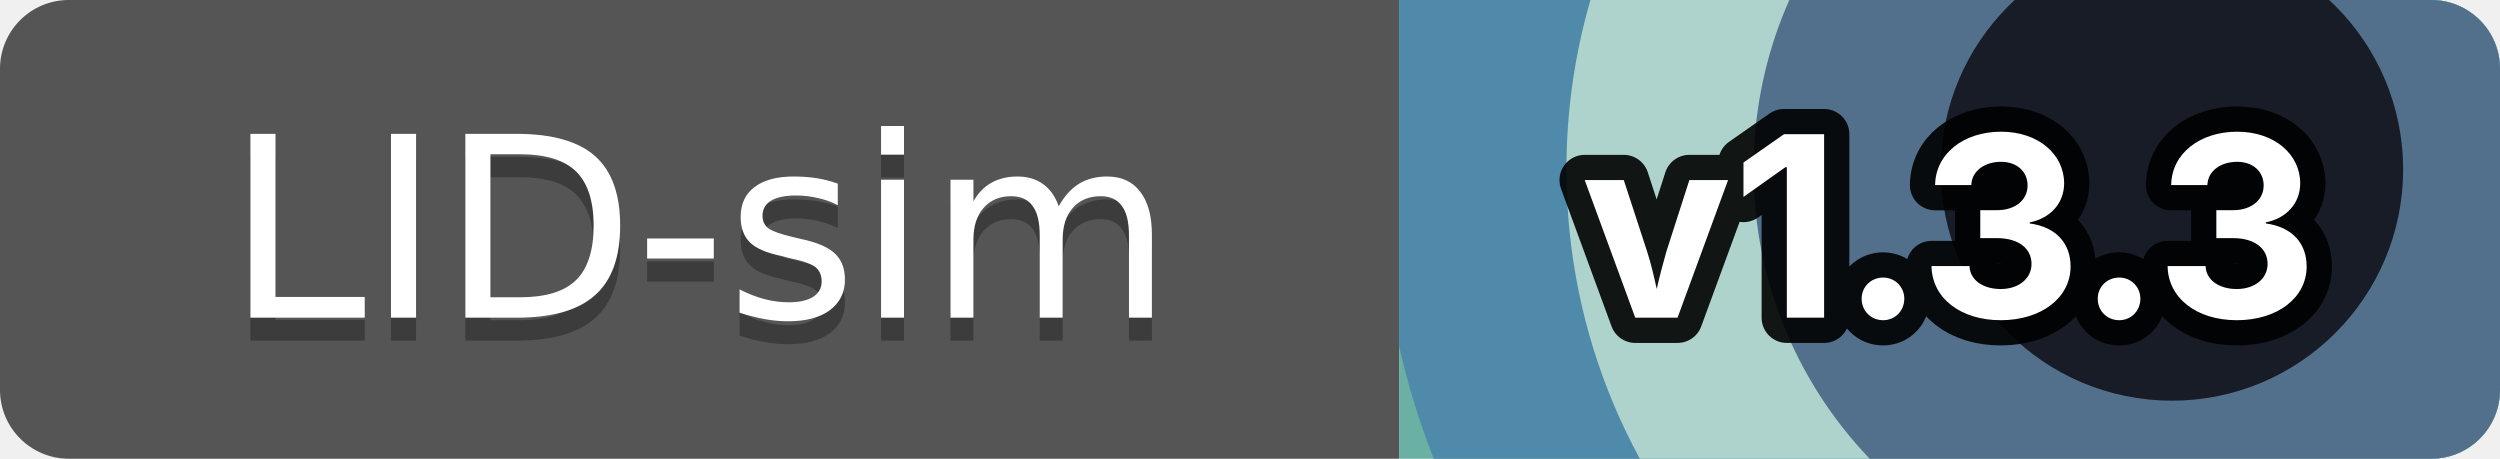
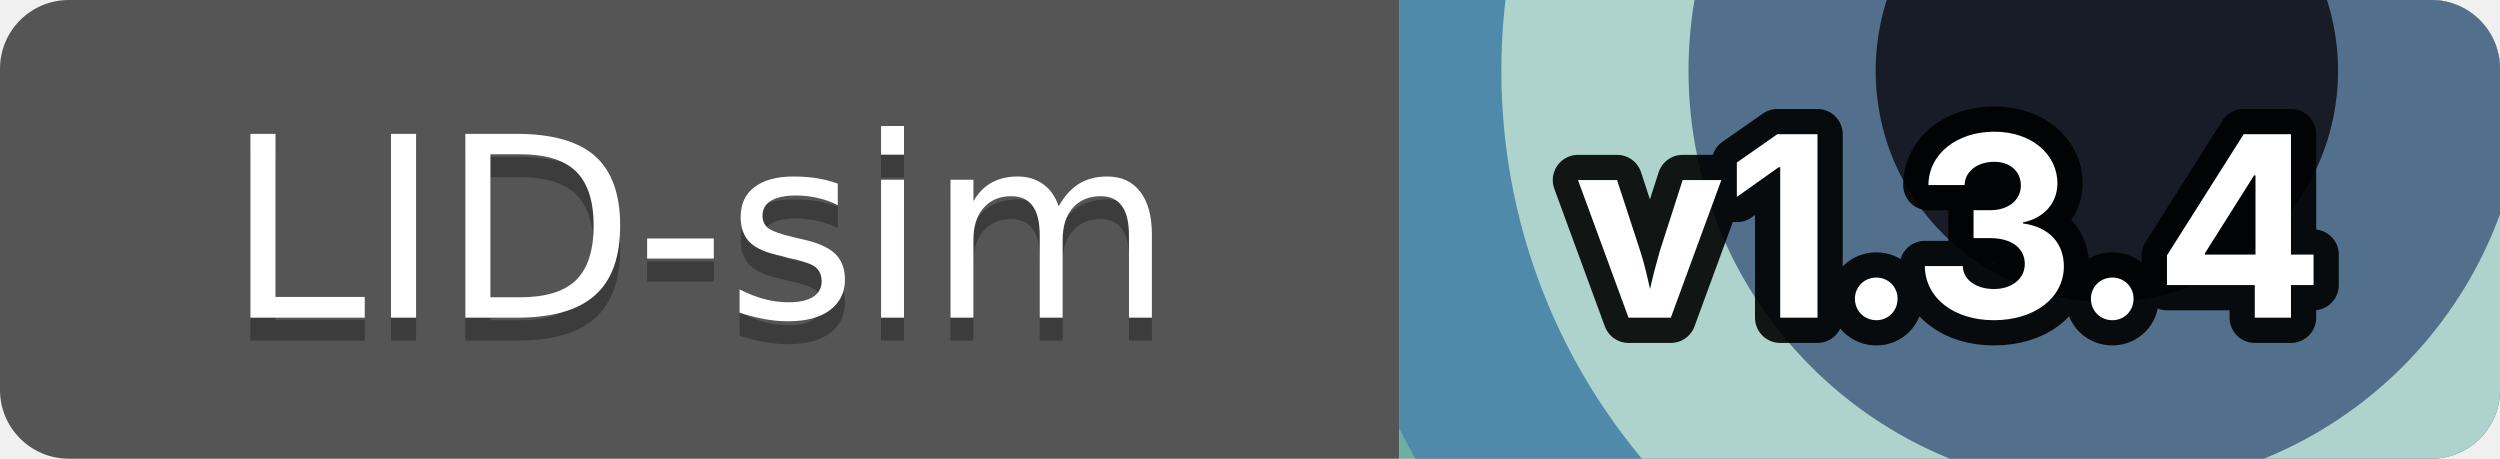
- <svg xmlns="http://www.w3.org/2000/svg" width="109" height="20" viewBox="0 0 109 20" role="img" aria-label="LID-sim: v1.3.3">
+ <svg xmlns="http://www.w3.org/2000/svg" width="109" height="20" viewBox="0 0 109 20" role="img" aria-label="LID-sim: v1.3.4">
  <defs>
-     <clipPath id="b12vye87c">
+     <clipPath id="b19s9a33c">
      <rect width="109" height="20" rx="3" />
    </clipPath>
-     <clipPath id="b12vye87v">
+     <clipPath id="b19s9a33v">
      <rect x="61" width="48" height="20" />
    </clipPath>
  </defs>
-   <g clip-path="url(#b12vye87c)">
+   <g clip-path="url(#b19s9a33c)">
    <rect width="61" height="20" fill="#555555" />
-     <g clip-path="url(#b12vye87v)">
+     <g clip-path="url(#b19s9a33v)">
      <g transform="translate(61 -14) scale(0.48)">
        <rect width="100" height="100" fill="#6ab0a3" />
-         <circle cx="70.2" cy="44.56" r="72" fill="#508aaa" />
-         <circle cx="70.2" cy="44.56" r="55" fill="#add3cc" />
-         <circle cx="70.2" cy="44.56" r="38" fill="#52708b" />
-         <circle cx="70.2" cy="44.56" r="21" fill="#171c27" />
+         <circle cx="64.29" cy="35.6" r="72" fill="#508aaa" />
+         <circle cx="64.29" cy="35.6" r="55" fill="#add3cc" />
+         <circle cx="64.29" cy="35.6" r="38" fill="#52708b" />
+         <circle cx="64.29" cy="35.6" r="21" fill="#171c27" />
      </g>
    </g>
  </g>
  <g text-anchor="middle" font-size="11" text-rendering="geometricPrecision">
    <g font-family="Verdana, Geneva, 'DejaVu Sans', sans-serif">
      <text x="30.5" y="11" dy="0.35em" fill="#010101" fill-opacity=".3" textLength="49">LID-sim</text>
      <text x="30.5" y="10" dy="0.35em" fill="#fff" textLength="49">LID-sim</text>
    </g>
-     <text x="85" y="10" dy="0.35em" font-family="Inter, 'Helvetica Neue', Arial, sans-serif" font-weight="700" fill="#ffffff" stroke="#000000" stroke-opacity="0.9" stroke-width="2.2" paint-order="stroke" stroke-linejoin="round" textLength="36">v1.3.3</text>
+     <text x="85" y="10" dy="0.35em" font-family="Inter, 'Helvetica Neue', Arial, sans-serif" font-weight="700" fill="#ffffff" stroke="#000000" stroke-opacity="0.9" stroke-width="2.2" paint-order="stroke" stroke-linejoin="round" textLength="36">v1.3.4</text>
  </g>
</svg>
